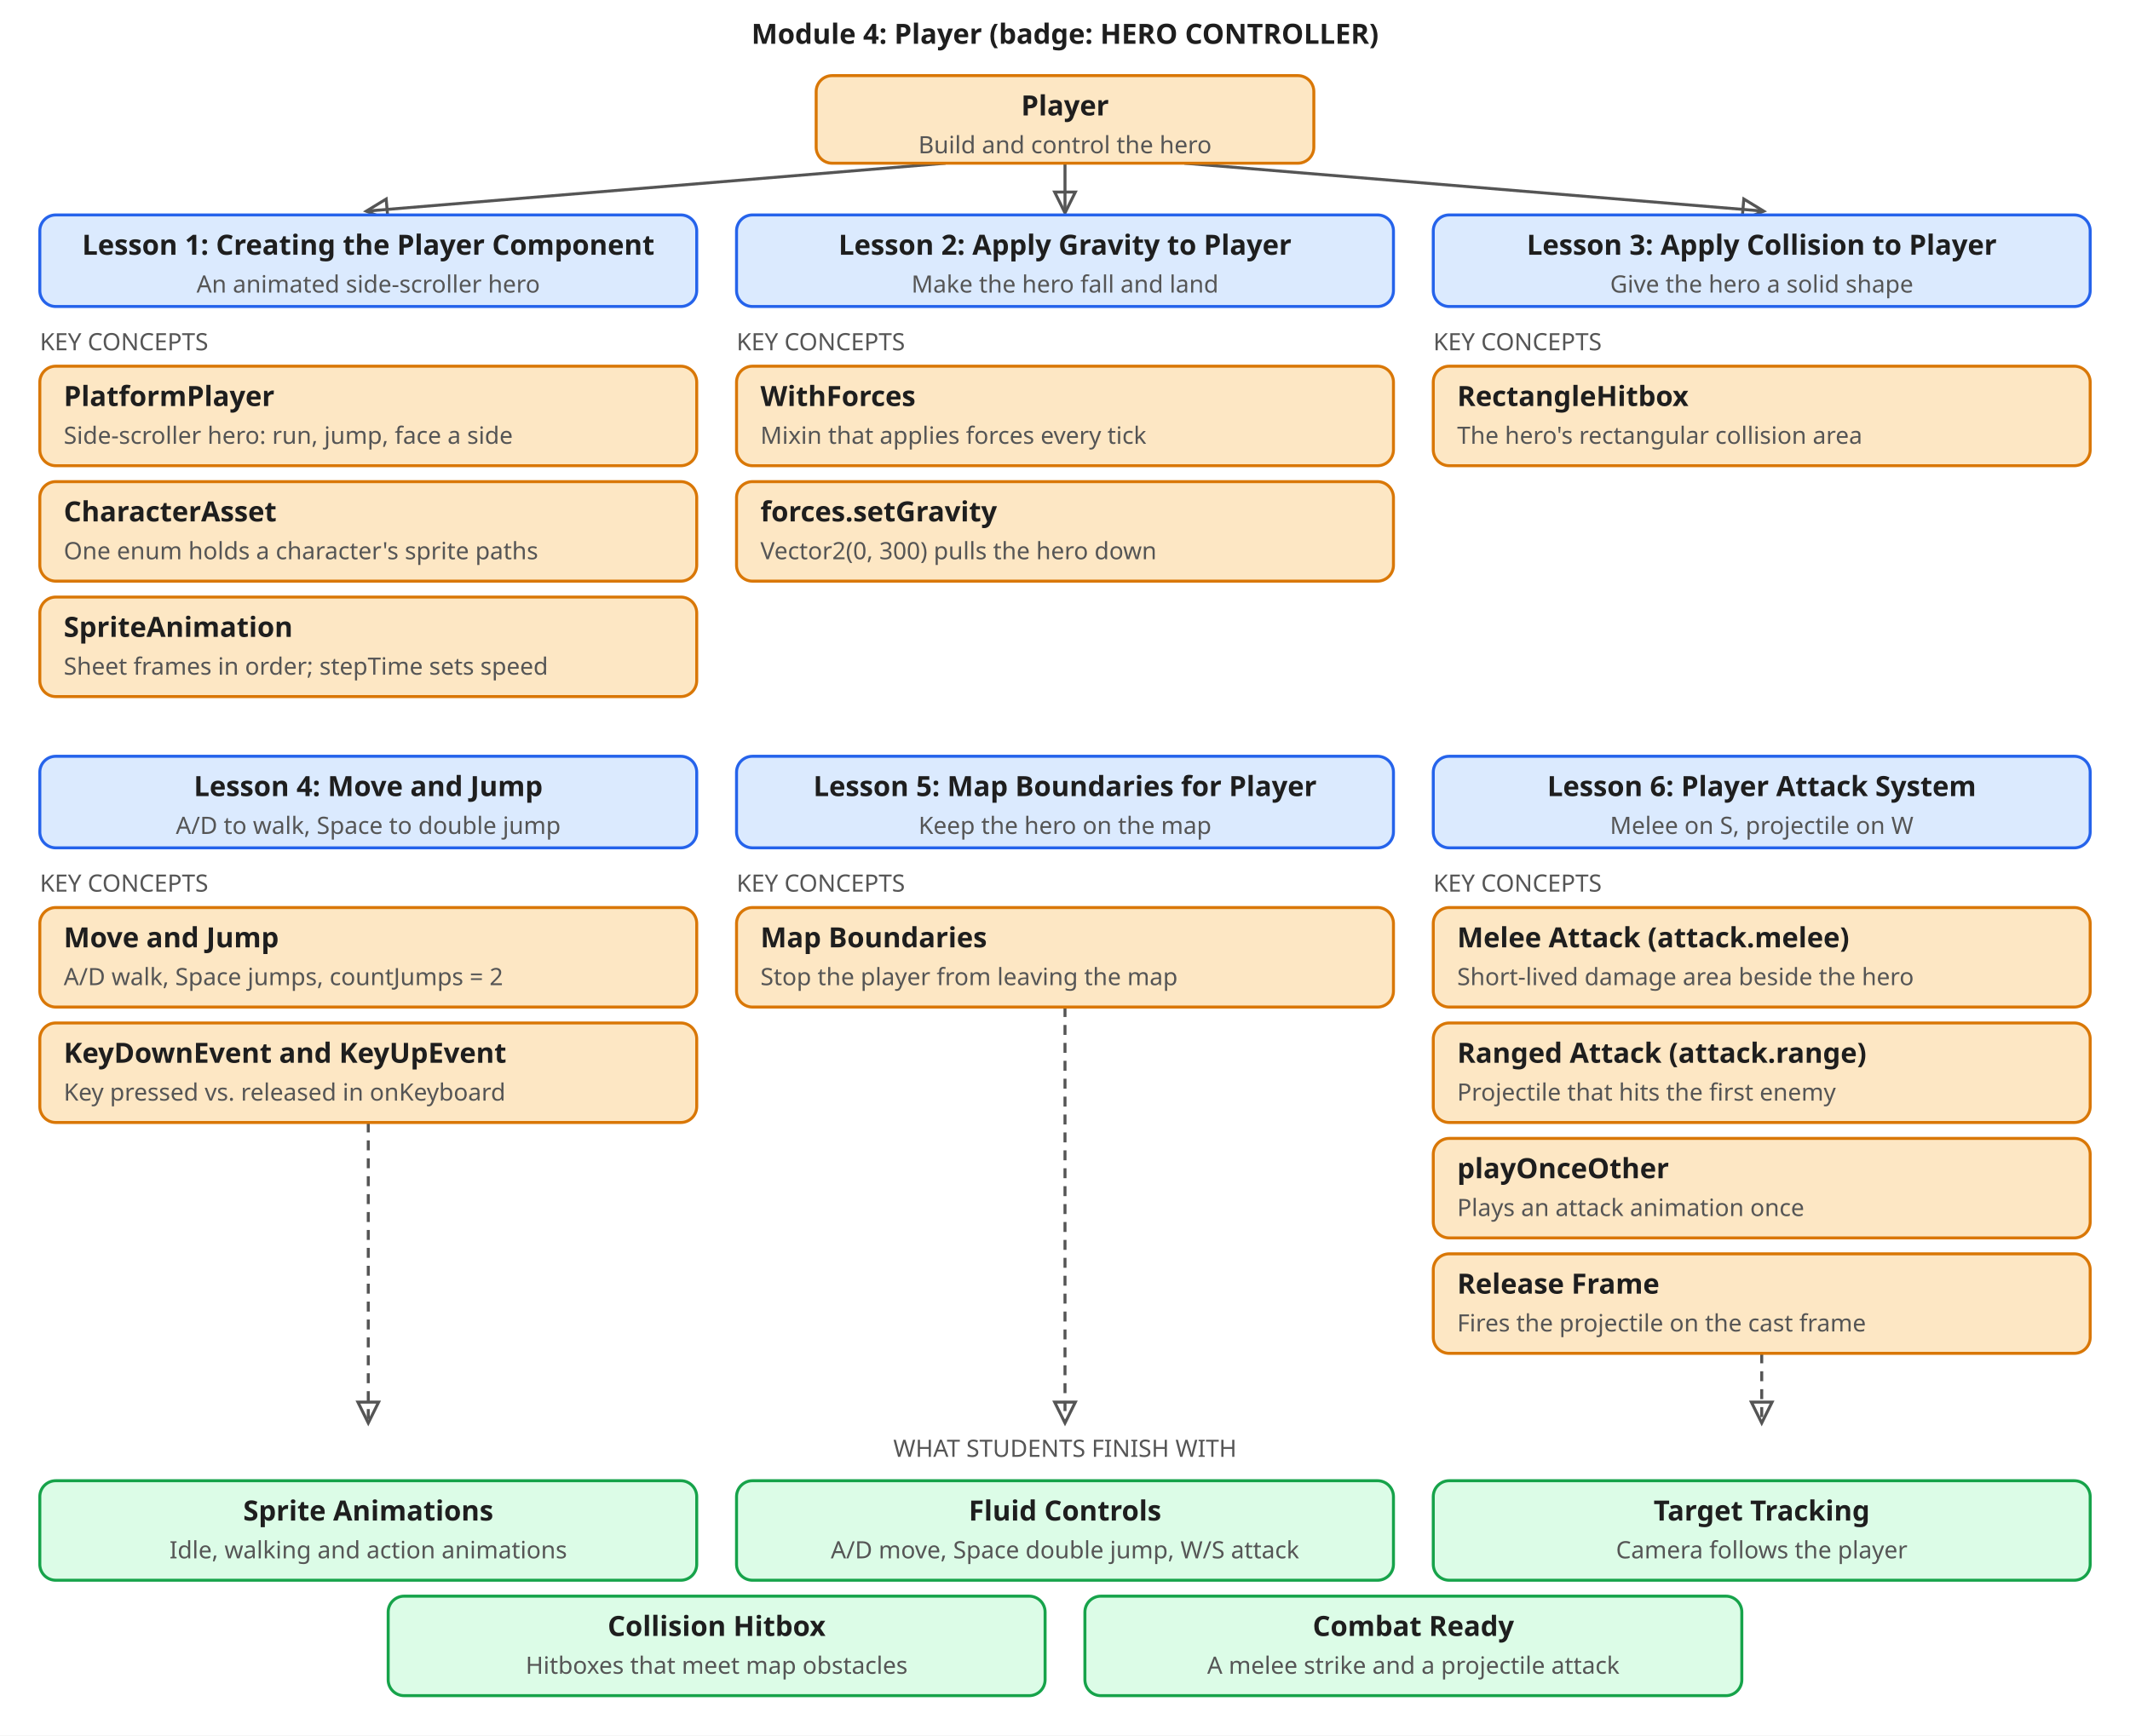
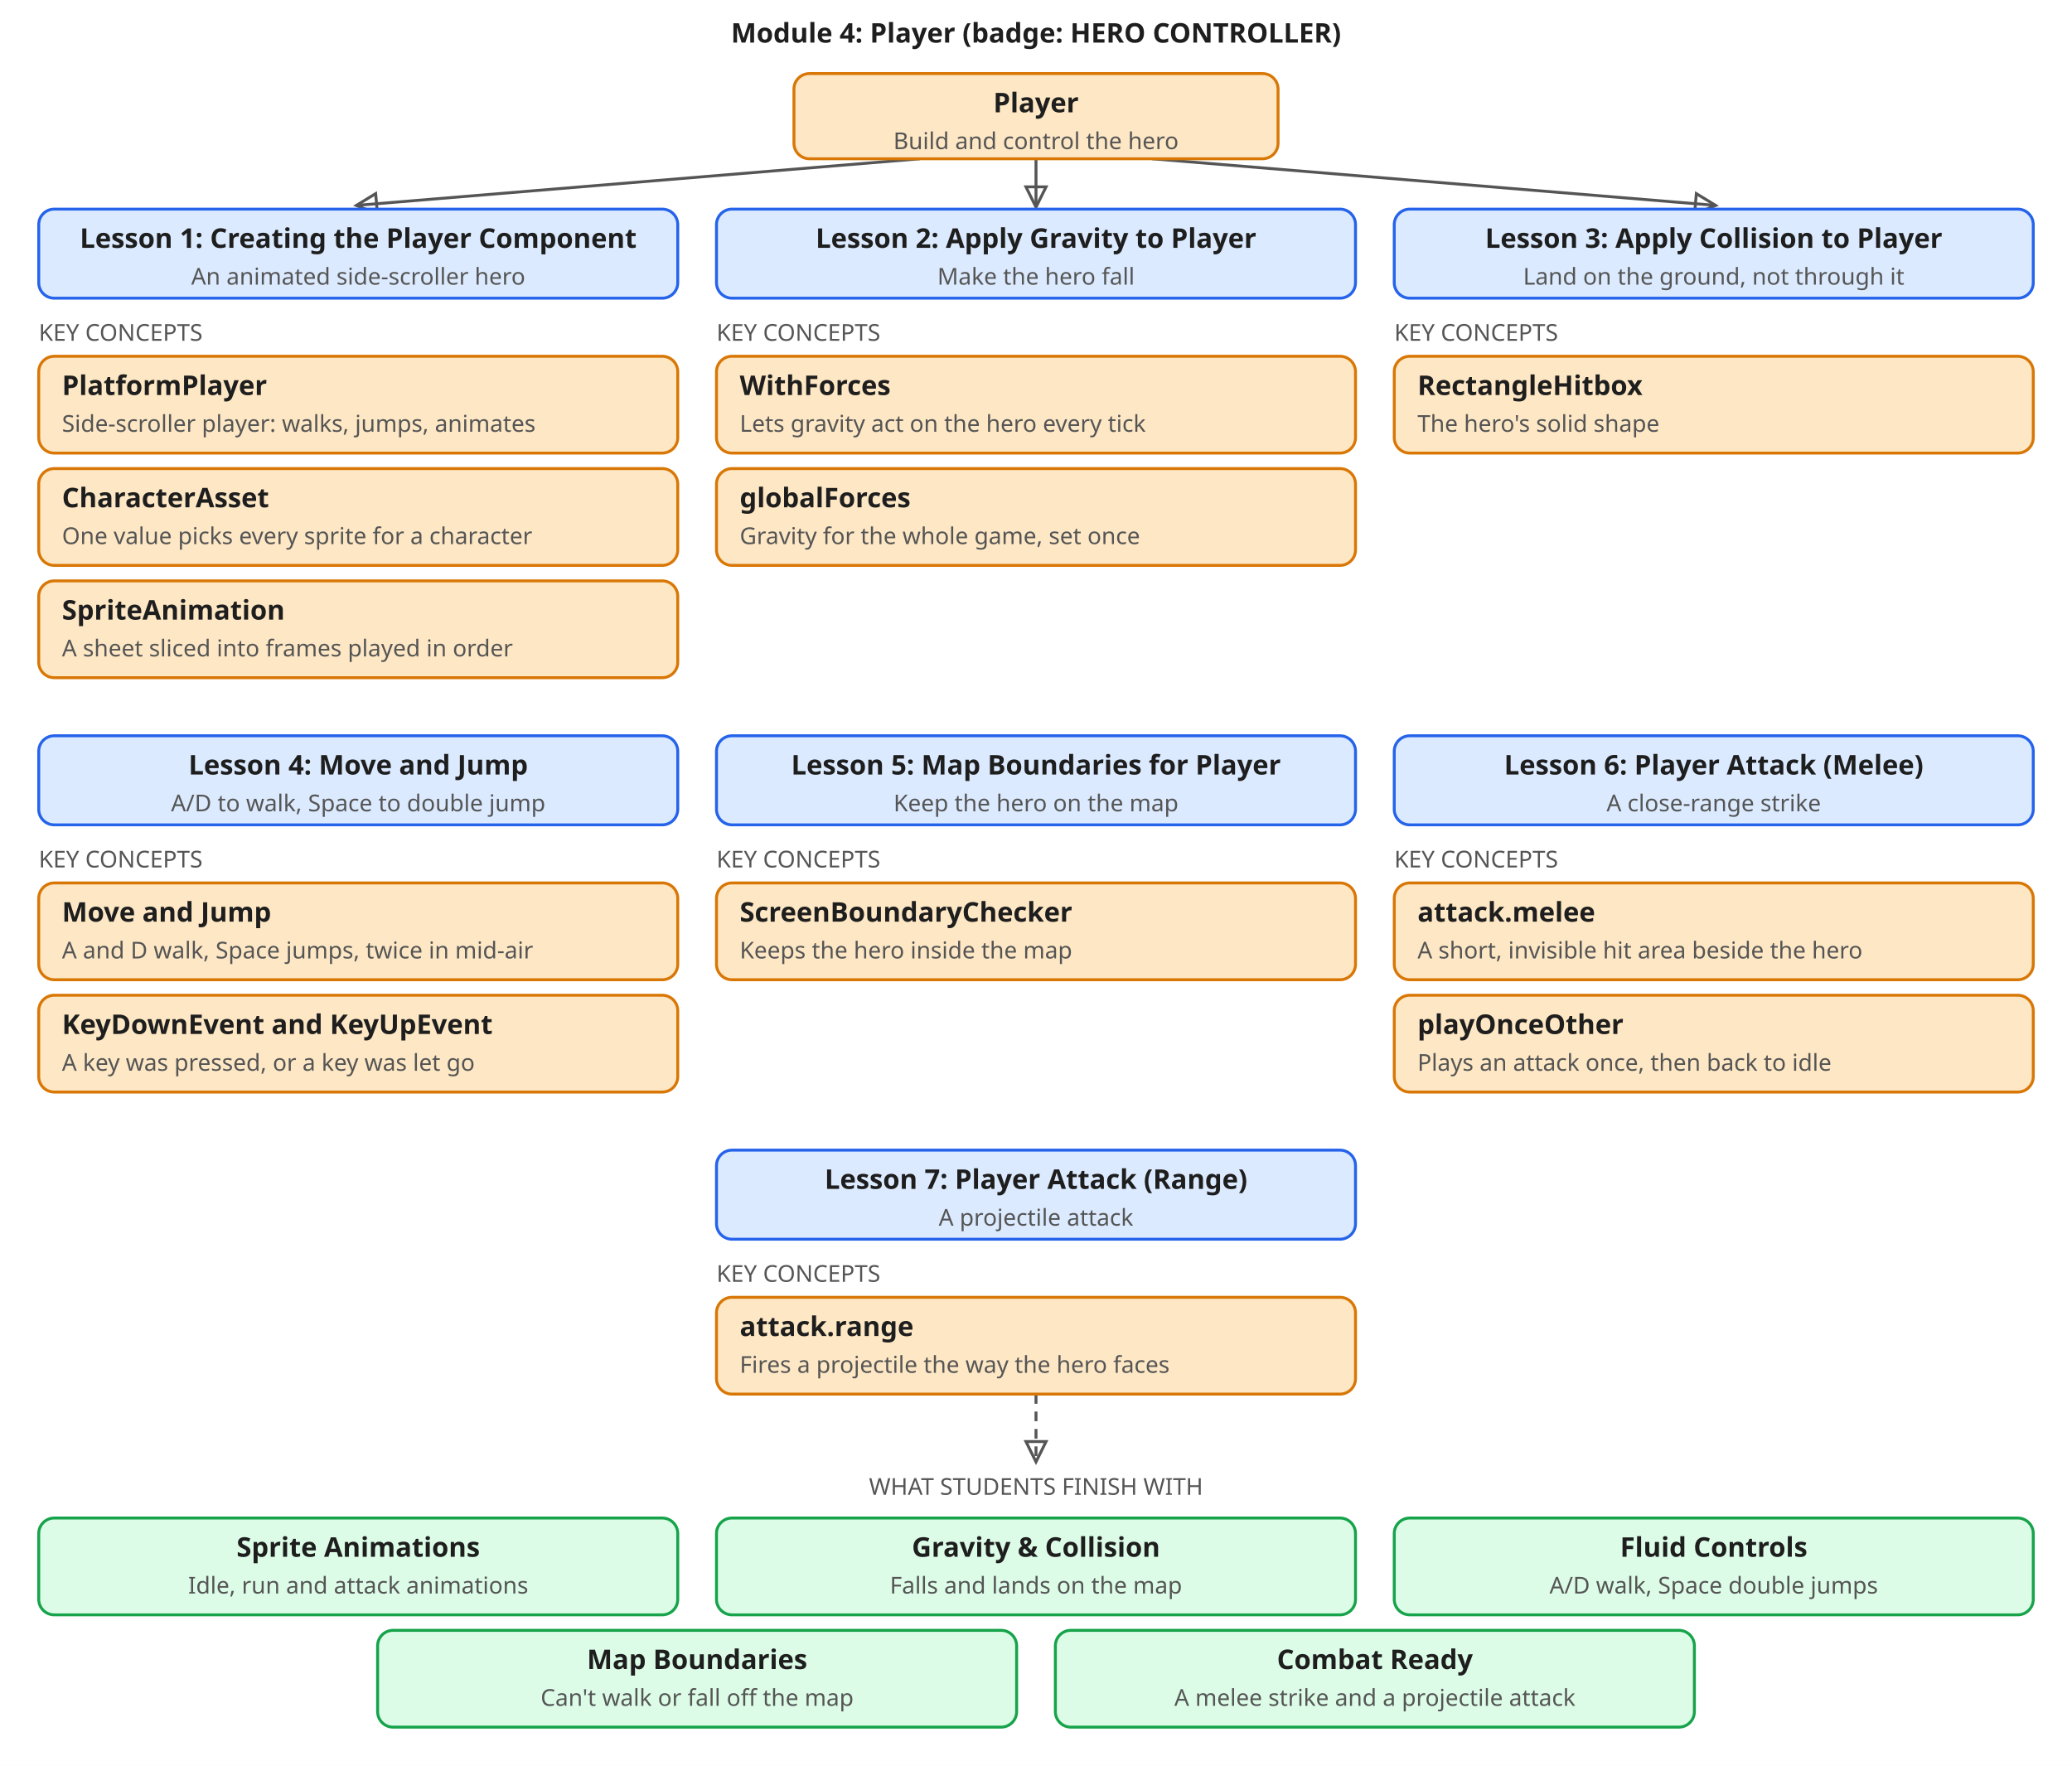
- <svg xmlns="http://www.w3.org/2000/svg" viewBox="0 0 1070 872" width="1070" height="872">
-   <rect width="1070" height="872" fill="#ffffff" />
+ <svg xmlns="http://www.w3.org/2000/svg" viewBox="0 0 1070 912" width="1070" height="912">
+   <rect width="1070" height="912" fill="#ffffff" />
  <line x1="475" y1="82" x2="185" y2="106" stroke="#555555" stroke-width="1.5" />
  <polygon points="184.0,106.1 194.0,100.0 194.9,110.5" fill="none" stroke="#555555" stroke-width="1.5" />
  <line x1="535" y1="82" x2="535" y2="106" stroke="#555555" stroke-width="1.5" />
  <polygon points="535.0,107.0 529.8,96.5 540.2,96.5" fill="none" stroke="#555555" stroke-width="1.5" />
  <line x1="595" y1="82" x2="885" y2="106" stroke="#555555" stroke-width="1.5" />
  <polygon points="886.0,106.1 875.1,110.5 876.0,100.0" fill="none" stroke="#555555" stroke-width="1.5" />
-   <line x1="185" y1="564" x2="185" y2="714" stroke="#555555" stroke-width="1.5" stroke-dasharray="5 4" />
-   <polygon points="185.0,715.0 179.8,704.5 190.2,704.5" fill="none" stroke="#555555" stroke-width="1.5" />
-   <line x1="535" y1="506" x2="535" y2="714" stroke="#555555" stroke-width="1.5" stroke-dasharray="5 4" />
-   <polygon points="535.0,715.0 529.8,704.5 540.2,704.5" fill="none" stroke="#555555" stroke-width="1.5" />
-   <line x1="885" y1="680" x2="885" y2="714" stroke="#555555" stroke-width="1.5" stroke-dasharray="5 4" />
-   <polygon points="885.0,715.0 879.8,704.5 890.2,704.5" fill="none" stroke="#555555" stroke-width="1.5" />
+   <line x1="535" y1="720" x2="535" y2="754" stroke="#555555" stroke-width="1.5" stroke-dasharray="5 4" />
+   <polygon points="535.0,755.0 529.8,744.5 540.2,744.5" fill="none" stroke="#555555" stroke-width="1.5" />
  <text x="535" y="22" text-anchor="middle" font-family="sans-serif" font-size="14" font-weight="600" fill="#1e1e1e">Module 4: Player (badge: HERO CONTROLLER)</text>
  <text x="20" y="176" text-anchor="start" font-family="sans-serif" font-size="12" fill="#555555">KEY CONCEPTS</text>
  <text x="370" y="176" text-anchor="start" font-family="sans-serif" font-size="12" fill="#555555">KEY CONCEPTS</text>
  <text x="720" y="176" text-anchor="start" font-family="sans-serif" font-size="12" fill="#555555">KEY CONCEPTS</text>
  <text x="20" y="448" text-anchor="start" font-family="sans-serif" font-size="12" fill="#555555">KEY CONCEPTS</text>
  <text x="370" y="448" text-anchor="start" font-family="sans-serif" font-size="12" fill="#555555">KEY CONCEPTS</text>
  <text x="720" y="448" text-anchor="start" font-family="sans-serif" font-size="12" fill="#555555">KEY CONCEPTS</text>
-   <text x="535" y="732" text-anchor="middle" font-family="sans-serif" font-size="12" fill="#555555">WHAT STUDENTS FINISH WITH</text>
+   <text x="370" y="662" text-anchor="start" font-family="sans-serif" font-size="12" fill="#555555">KEY CONCEPTS</text>
+   <text x="535" y="772" text-anchor="middle" font-family="sans-serif" font-size="12" fill="#555555">WHAT STUDENTS FINISH WITH</text>
  <rect x="410" y="38" width="250" height="44" rx="8" fill="#fde7c4" stroke="#d97706" stroke-width="1.5" />
  <text x="535" y="58" text-anchor="middle" font-family="sans-serif" font-size="14" font-weight="600" fill="#1e1e1e">Player</text>
  <text x="535" y="77" text-anchor="middle" font-family="sans-serif" font-size="12" fill="#555555">Build and control the hero</text>
  <rect x="20" y="108" width="330" height="46" rx="8" fill="#dbeafe" stroke="#2563eb" stroke-width="1.5" />
  <text x="185" y="128" text-anchor="middle" font-family="sans-serif" font-size="14" font-weight="600" fill="#1e1e1e">Lesson 1: Creating the Player Component</text>
  <text x="185" y="147" text-anchor="middle" font-family="sans-serif" font-size="12" fill="#555555">An animated side-scroller hero</text>
  <rect x="20" y="184" width="330" height="50" rx="8" fill="#fde7c4" stroke="#d97706" stroke-width="1.5" />
  <text x="32" y="204" text-anchor="start" font-family="sans-serif" font-size="14" font-weight="600" fill="#1e1e1e">PlatformPlayer</text>
-   <text x="32" y="223" text-anchor="start" font-family="sans-serif" font-size="12" fill="#555555">Side-scroller hero: run, jump, face a side</text>
+   <text x="32" y="223" text-anchor="start" font-family="sans-serif" font-size="12" fill="#555555">Side-scroller player: walks, jumps, animates</text>
  <rect x="20" y="242" width="330" height="50" rx="8" fill="#fde7c4" stroke="#d97706" stroke-width="1.5" />
  <text x="32" y="262" text-anchor="start" font-family="sans-serif" font-size="14" font-weight="600" fill="#1e1e1e">CharacterAsset</text>
-   <text x="32" y="281" text-anchor="start" font-family="sans-serif" font-size="12" fill="#555555">One enum holds a character's sprite paths</text>
+   <text x="32" y="281" text-anchor="start" font-family="sans-serif" font-size="12" fill="#555555">One value picks every sprite for a character</text>
  <rect x="20" y="300" width="330" height="50" rx="8" fill="#fde7c4" stroke="#d97706" stroke-width="1.5" />
  <text x="32" y="320" text-anchor="start" font-family="sans-serif" font-size="14" font-weight="600" fill="#1e1e1e">SpriteAnimation</text>
-   <text x="32" y="339" text-anchor="start" font-family="sans-serif" font-size="12" fill="#555555">Sheet frames in order; stepTime sets speed</text>
+   <text x="32" y="339" text-anchor="start" font-family="sans-serif" font-size="12" fill="#555555">A sheet sliced into frames played in order</text>
  <rect x="370" y="108" width="330" height="46" rx="8" fill="#dbeafe" stroke="#2563eb" stroke-width="1.5" />
  <text x="535" y="128" text-anchor="middle" font-family="sans-serif" font-size="14" font-weight="600" fill="#1e1e1e">Lesson 2: Apply Gravity to Player</text>
-   <text x="535" y="147" text-anchor="middle" font-family="sans-serif" font-size="12" fill="#555555">Make the hero fall and land</text>
+   <text x="535" y="147" text-anchor="middle" font-family="sans-serif" font-size="12" fill="#555555">Make the hero fall</text>
  <rect x="370" y="184" width="330" height="50" rx="8" fill="#fde7c4" stroke="#d97706" stroke-width="1.5" />
  <text x="382" y="204" text-anchor="start" font-family="sans-serif" font-size="14" font-weight="600" fill="#1e1e1e">WithForces</text>
-   <text x="382" y="223" text-anchor="start" font-family="sans-serif" font-size="12" fill="#555555">Mixin that applies forces every tick</text>
+   <text x="382" y="223" text-anchor="start" font-family="sans-serif" font-size="12" fill="#555555">Lets gravity act on the hero every tick</text>
  <rect x="370" y="242" width="330" height="50" rx="8" fill="#fde7c4" stroke="#d97706" stroke-width="1.5" />
-   <text x="382" y="262" text-anchor="start" font-family="sans-serif" font-size="14" font-weight="600" fill="#1e1e1e">forces.setGravity</text>
-   <text x="382" y="281" text-anchor="start" font-family="sans-serif" font-size="12" fill="#555555">Vector2(0, 300) pulls the hero down</text>
+   <text x="382" y="262" text-anchor="start" font-family="sans-serif" font-size="14" font-weight="600" fill="#1e1e1e">globalForces</text>
+   <text x="382" y="281" text-anchor="start" font-family="sans-serif" font-size="12" fill="#555555">Gravity for the whole game, set once</text>
  <rect x="720" y="108" width="330" height="46" rx="8" fill="#dbeafe" stroke="#2563eb" stroke-width="1.5" />
  <text x="885" y="128" text-anchor="middle" font-family="sans-serif" font-size="14" font-weight="600" fill="#1e1e1e">Lesson 3: Apply Collision to Player</text>
-   <text x="885" y="147" text-anchor="middle" font-family="sans-serif" font-size="12" fill="#555555">Give the hero a solid shape</text>
+   <text x="885" y="147" text-anchor="middle" font-family="sans-serif" font-size="12" fill="#555555">Land on the ground, not through it</text>
  <rect x="720" y="184" width="330" height="50" rx="8" fill="#fde7c4" stroke="#d97706" stroke-width="1.5" />
  <text x="732" y="204" text-anchor="start" font-family="sans-serif" font-size="14" font-weight="600" fill="#1e1e1e">RectangleHitbox</text>
-   <text x="732" y="223" text-anchor="start" font-family="sans-serif" font-size="12" fill="#555555">The hero's rectangular collision area</text>
+   <text x="732" y="223" text-anchor="start" font-family="sans-serif" font-size="12" fill="#555555">The hero's solid shape</text>
  <rect x="20" y="380" width="330" height="46" rx="8" fill="#dbeafe" stroke="#2563eb" stroke-width="1.5" />
  <text x="185" y="400" text-anchor="middle" font-family="sans-serif" font-size="14" font-weight="600" fill="#1e1e1e">Lesson 4: Move and Jump</text>
  <text x="185" y="419" text-anchor="middle" font-family="sans-serif" font-size="12" fill="#555555">A/D to walk, Space to double jump</text>
  <rect x="20" y="456" width="330" height="50" rx="8" fill="#fde7c4" stroke="#d97706" stroke-width="1.5" />
  <text x="32" y="476" text-anchor="start" font-family="sans-serif" font-size="14" font-weight="600" fill="#1e1e1e">Move and Jump</text>
-   <text x="32" y="495" text-anchor="start" font-family="sans-serif" font-size="12" fill="#555555">A/D walk, Space jumps, countJumps = 2</text>
+   <text x="32" y="495" text-anchor="start" font-family="sans-serif" font-size="12" fill="#555555">A and D walk, Space jumps, twice in mid-air</text>
  <rect x="20" y="514" width="330" height="50" rx="8" fill="#fde7c4" stroke="#d97706" stroke-width="1.5" />
  <text x="32" y="534" text-anchor="start" font-family="sans-serif" font-size="14" font-weight="600" fill="#1e1e1e">KeyDownEvent and KeyUpEvent</text>
-   <text x="32" y="553" text-anchor="start" font-family="sans-serif" font-size="12" fill="#555555">Key pressed vs. released in onKeyboard</text>
+   <text x="32" y="553" text-anchor="start" font-family="sans-serif" font-size="12" fill="#555555">A key was pressed, or a key was let go</text>
  <rect x="370" y="380" width="330" height="46" rx="8" fill="#dbeafe" stroke="#2563eb" stroke-width="1.5" />
  <text x="535" y="400" text-anchor="middle" font-family="sans-serif" font-size="14" font-weight="600" fill="#1e1e1e">Lesson 5: Map Boundaries for Player</text>
  <text x="535" y="419" text-anchor="middle" font-family="sans-serif" font-size="12" fill="#555555">Keep the hero on the map</text>
  <rect x="370" y="456" width="330" height="50" rx="8" fill="#fde7c4" stroke="#d97706" stroke-width="1.5" />
-   <text x="382" y="476" text-anchor="start" font-family="sans-serif" font-size="14" font-weight="600" fill="#1e1e1e">Map Boundaries</text>
-   <text x="382" y="495" text-anchor="start" font-family="sans-serif" font-size="12" fill="#555555">Stop the player from leaving the map</text>
+   <text x="382" y="476" text-anchor="start" font-family="sans-serif" font-size="14" font-weight="600" fill="#1e1e1e">ScreenBoundaryChecker</text>
+   <text x="382" y="495" text-anchor="start" font-family="sans-serif" font-size="12" fill="#555555">Keeps the hero inside the map</text>
  <rect x="720" y="380" width="330" height="46" rx="8" fill="#dbeafe" stroke="#2563eb" stroke-width="1.5" />
-   <text x="885" y="400" text-anchor="middle" font-family="sans-serif" font-size="14" font-weight="600" fill="#1e1e1e">Lesson 6: Player Attack System</text>
-   <text x="885" y="419" text-anchor="middle" font-family="sans-serif" font-size="12" fill="#555555">Melee on S, projectile on W</text>
+   <text x="885" y="400" text-anchor="middle" font-family="sans-serif" font-size="14" font-weight="600" fill="#1e1e1e">Lesson 6: Player Attack (Melee)</text>
+   <text x="885" y="419" text-anchor="middle" font-family="sans-serif" font-size="12" fill="#555555">A close-range strike</text>
  <rect x="720" y="456" width="330" height="50" rx="8" fill="#fde7c4" stroke="#d97706" stroke-width="1.5" />
-   <text x="732" y="476" text-anchor="start" font-family="sans-serif" font-size="14" font-weight="600" fill="#1e1e1e">Melee Attack (attack.melee)</text>
-   <text x="732" y="495" text-anchor="start" font-family="sans-serif" font-size="12" fill="#555555">Short-lived damage area beside the hero</text>
+   <text x="732" y="476" text-anchor="start" font-family="sans-serif" font-size="14" font-weight="600" fill="#1e1e1e">attack.melee</text>
+   <text x="732" y="495" text-anchor="start" font-family="sans-serif" font-size="12" fill="#555555">A short, invisible hit area beside the hero</text>
  <rect x="720" y="514" width="330" height="50" rx="8" fill="#fde7c4" stroke="#d97706" stroke-width="1.5" />
-   <text x="732" y="534" text-anchor="start" font-family="sans-serif" font-size="14" font-weight="600" fill="#1e1e1e">Ranged Attack (attack.range)</text>
-   <text x="732" y="553" text-anchor="start" font-family="sans-serif" font-size="12" fill="#555555">Projectile that hits the first enemy</text>
-   <rect x="720" y="572" width="330" height="50" rx="8" fill="#fde7c4" stroke="#d97706" stroke-width="1.5" />
-   <text x="732" y="592" text-anchor="start" font-family="sans-serif" font-size="14" font-weight="600" fill="#1e1e1e">playOnceOther</text>
-   <text x="732" y="611" text-anchor="start" font-family="sans-serif" font-size="12" fill="#555555">Plays an attack animation once</text>
-   <rect x="720" y="630" width="330" height="50" rx="8" fill="#fde7c4" stroke="#d97706" stroke-width="1.5" />
-   <text x="732" y="650" text-anchor="start" font-family="sans-serif" font-size="14" font-weight="600" fill="#1e1e1e">Release Frame</text>
-   <text x="732" y="669" text-anchor="start" font-family="sans-serif" font-size="12" fill="#555555">Fires the projectile on the cast frame</text>
-   <rect x="20" y="744" width="330" height="50" rx="8" fill="#dcfce7" stroke="#16a34a" stroke-width="1.5" />
-   <text x="185" y="764" text-anchor="middle" font-family="sans-serif" font-size="14" font-weight="600" fill="#1e1e1e">Sprite Animations</text>
-   <text x="185" y="783" text-anchor="middle" font-family="sans-serif" font-size="12" fill="#555555">Idle, walking and action animations</text>
-   <rect x="370" y="744" width="330" height="50" rx="8" fill="#dcfce7" stroke="#16a34a" stroke-width="1.5" />
-   <text x="535" y="764" text-anchor="middle" font-family="sans-serif" font-size="14" font-weight="600" fill="#1e1e1e">Fluid Controls</text>
-   <text x="535" y="783" text-anchor="middle" font-family="sans-serif" font-size="12" fill="#555555">A/D move, Space double jump, W/S attack</text>
-   <rect x="720" y="744" width="330" height="50" rx="8" fill="#dcfce7" stroke="#16a34a" stroke-width="1.5" />
-   <text x="885" y="764" text-anchor="middle" font-family="sans-serif" font-size="14" font-weight="600" fill="#1e1e1e">Target Tracking</text>
-   <text x="885" y="783" text-anchor="middle" font-family="sans-serif" font-size="12" fill="#555555">Camera follows the player</text>
-   <rect x="195" y="802" width="330" height="50" rx="8" fill="#dcfce7" stroke="#16a34a" stroke-width="1.5" />
-   <text x="360" y="822" text-anchor="middle" font-family="sans-serif" font-size="14" font-weight="600" fill="#1e1e1e">Collision Hitbox</text>
-   <text x="360" y="841" text-anchor="middle" font-family="sans-serif" font-size="12" fill="#555555">Hitboxes that meet map obstacles</text>
-   <rect x="545" y="802" width="330" height="50" rx="8" fill="#dcfce7" stroke="#16a34a" stroke-width="1.5" />
-   <text x="710" y="822" text-anchor="middle" font-family="sans-serif" font-size="14" font-weight="600" fill="#1e1e1e">Combat Ready</text>
-   <text x="710" y="841" text-anchor="middle" font-family="sans-serif" font-size="12" fill="#555555">A melee strike and a projectile attack</text>
+   <text x="732" y="534" text-anchor="start" font-family="sans-serif" font-size="14" font-weight="600" fill="#1e1e1e">playOnceOther</text>
+   <text x="732" y="553" text-anchor="start" font-family="sans-serif" font-size="12" fill="#555555">Plays an attack once, then back to idle</text>
+   <rect x="370" y="594" width="330" height="46" rx="8" fill="#dbeafe" stroke="#2563eb" stroke-width="1.5" />
+   <text x="535" y="614" text-anchor="middle" font-family="sans-serif" font-size="14" font-weight="600" fill="#1e1e1e">Lesson 7: Player Attack (Range)</text>
+   <text x="535" y="633" text-anchor="middle" font-family="sans-serif" font-size="12" fill="#555555">A projectile attack</text>
+   <rect x="370" y="670" width="330" height="50" rx="8" fill="#fde7c4" stroke="#d97706" stroke-width="1.5" />
+   <text x="382" y="690" text-anchor="start" font-family="sans-serif" font-size="14" font-weight="600" fill="#1e1e1e">attack.range</text>
+   <text x="382" y="709" text-anchor="start" font-family="sans-serif" font-size="12" fill="#555555">Fires a projectile the way the hero faces</text>
+   <rect x="20" y="784" width="330" height="50" rx="8" fill="#dcfce7" stroke="#16a34a" stroke-width="1.5" />
+   <text x="185" y="804" text-anchor="middle" font-family="sans-serif" font-size="14" font-weight="600" fill="#1e1e1e">Sprite Animations</text>
+   <text x="185" y="823" text-anchor="middle" font-family="sans-serif" font-size="12" fill="#555555">Idle, run and attack animations</text>
+   <rect x="370" y="784" width="330" height="50" rx="8" fill="#dcfce7" stroke="#16a34a" stroke-width="1.5" />
+   <text x="535" y="804" text-anchor="middle" font-family="sans-serif" font-size="14" font-weight="600" fill="#1e1e1e">Gravity &amp; Collision</text>
+   <text x="535" y="823" text-anchor="middle" font-family="sans-serif" font-size="12" fill="#555555">Falls and lands on the map</text>
+   <rect x="720" y="784" width="330" height="50" rx="8" fill="#dcfce7" stroke="#16a34a" stroke-width="1.5" />
+   <text x="885" y="804" text-anchor="middle" font-family="sans-serif" font-size="14" font-weight="600" fill="#1e1e1e">Fluid Controls</text>
+   <text x="885" y="823" text-anchor="middle" font-family="sans-serif" font-size="12" fill="#555555">A/D walk, Space double jumps</text>
+   <rect x="195" y="842" width="330" height="50" rx="8" fill="#dcfce7" stroke="#16a34a" stroke-width="1.5" />
+   <text x="360" y="862" text-anchor="middle" font-family="sans-serif" font-size="14" font-weight="600" fill="#1e1e1e">Map Boundaries</text>
+   <text x="360" y="881" text-anchor="middle" font-family="sans-serif" font-size="12" fill="#555555">Can't walk or fall off the map</text>
+   <rect x="545" y="842" width="330" height="50" rx="8" fill="#dcfce7" stroke="#16a34a" stroke-width="1.5" />
+   <text x="710" y="862" text-anchor="middle" font-family="sans-serif" font-size="14" font-weight="600" fill="#1e1e1e">Combat Ready</text>
+   <text x="710" y="881" text-anchor="middle" font-family="sans-serif" font-size="12" fill="#555555">A melee strike and a projectile attack</text>
</svg>
